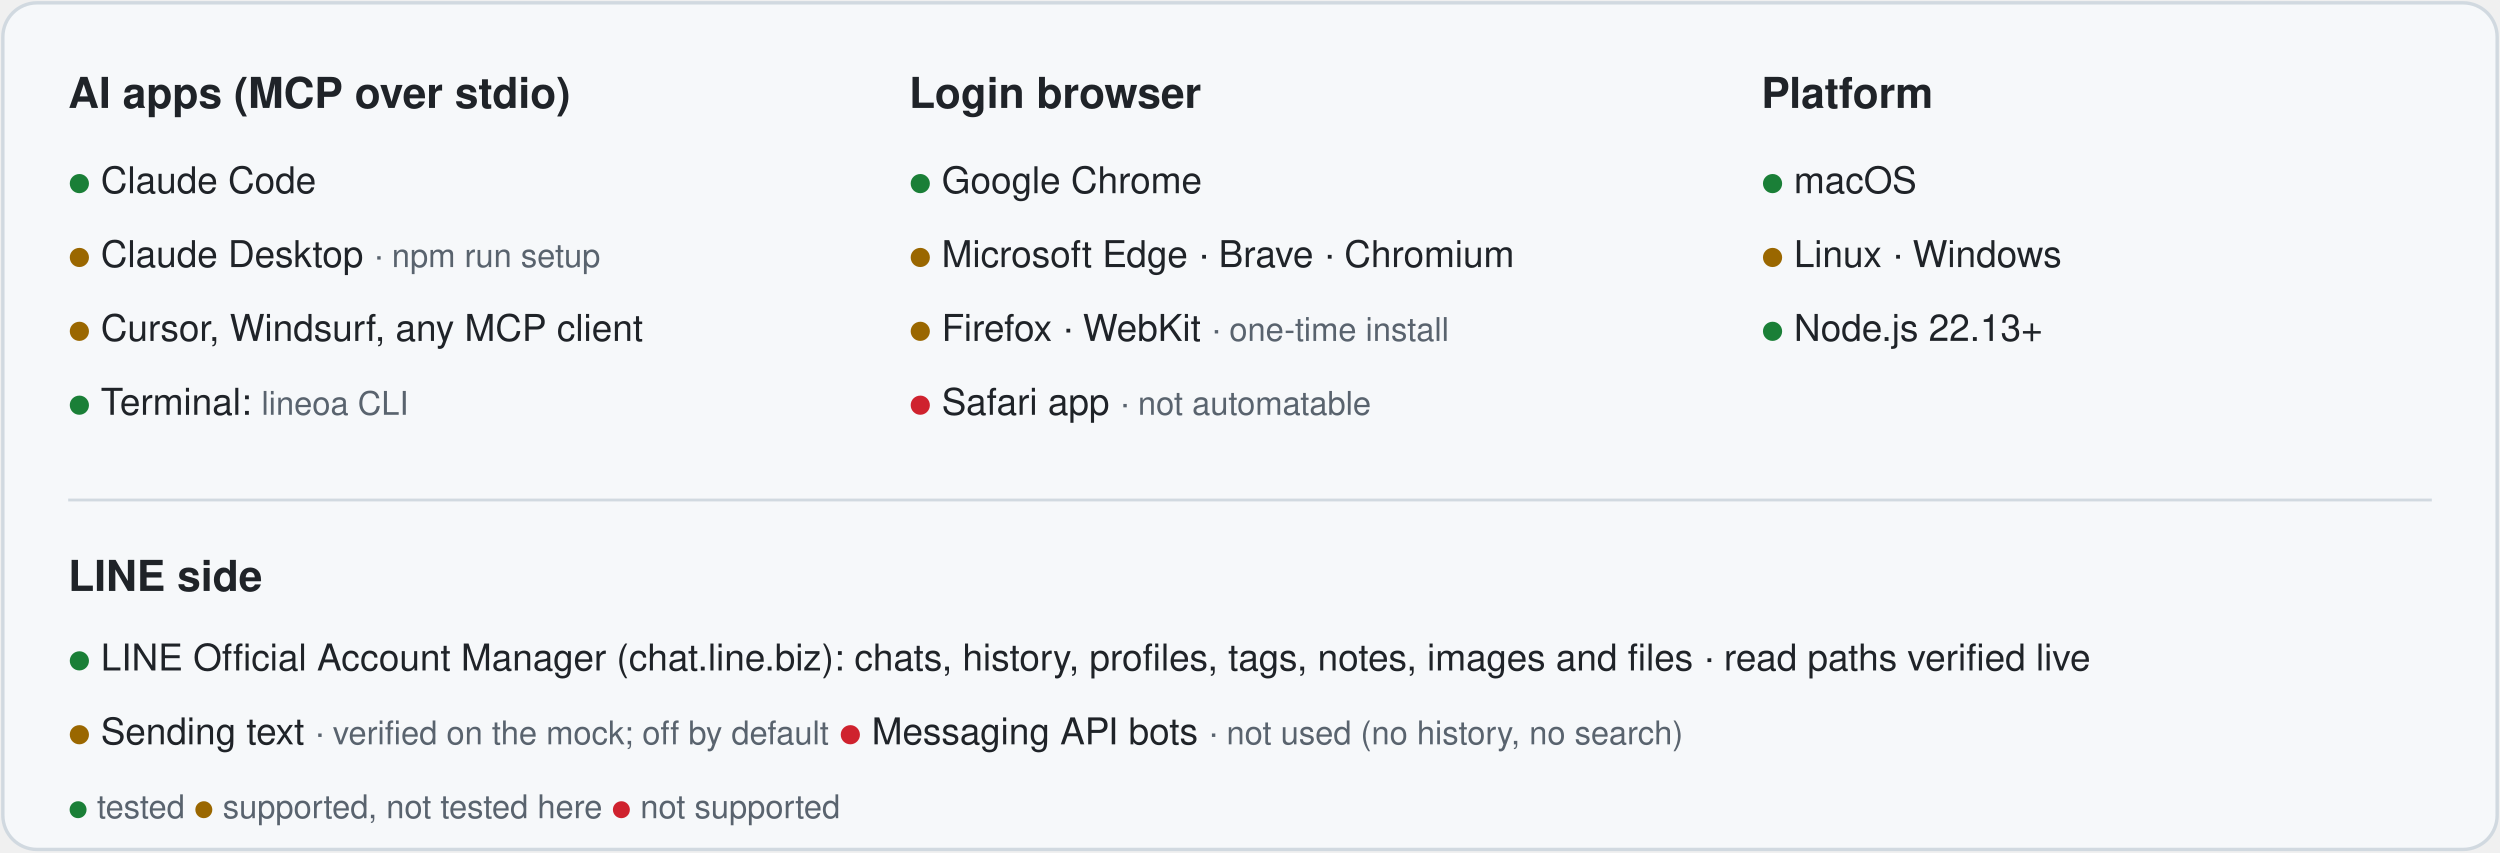
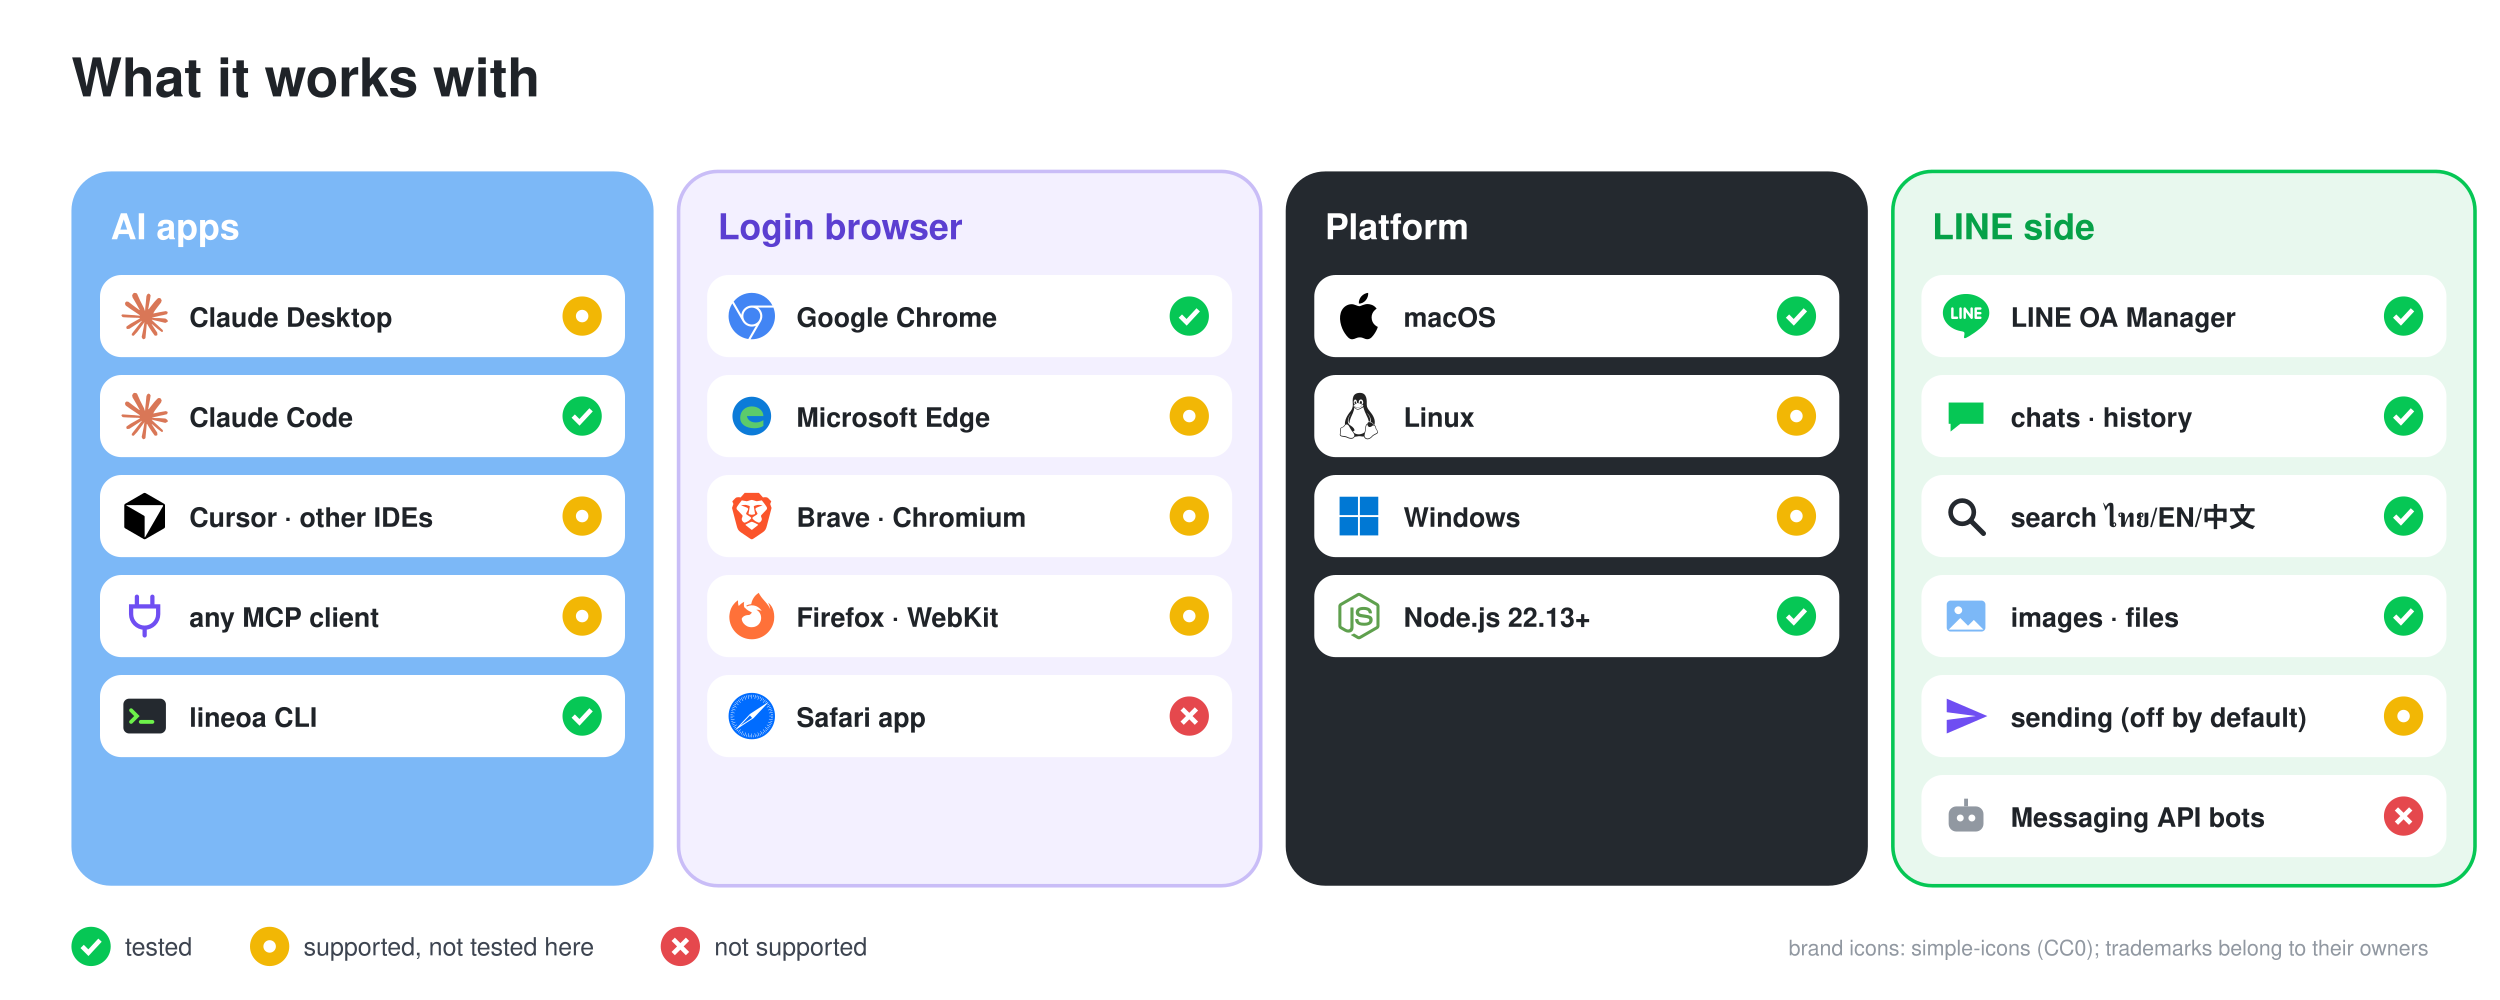
- <svg xmlns="http://www.w3.org/2000/svg" width="880" height="300" viewBox="0 0 880 300" font-family="-apple-system,Segoe UI,Helvetica,Arial,sans-serif">
-   <style>
-     .t{font-size:15px;font-weight:700;fill:#1f2328}.c{font-size:13px;fill:#1f2328}.m{font-size:11.5px;fill:#59636e}
-     .box{fill:#f6f8fa;stroke:#d1d9e0;stroke-width:1.2}.ok{fill:#1a7f37}.so{fill:#9a6700}.no{fill:#cf222e}
-     @media (prefers-color-scheme:dark){.t,.c{fill:#e6edf3}.m{fill:#9198a1}.box{fill:#151b23;stroke:#3d444d}}
-   </style>
-   <rect class="box" x="1" y="1" width="878" height="298" rx="12" />
-   <text class="t" x="24" y="38">AI apps (MCP over stdio)</text>
-   <text class="c" x="24" y="68">
-     <tspan class="ok">●</tspan> Claude Code</text>
-   <text class="c" x="24" y="94">
-     <tspan class="so">●</tspan> Claude Desktop <tspan class="m">· npm run setup</tspan>
-   </text>
-   <text class="c" x="24" y="120">
-     <tspan class="so">●</tspan> Cursor, Windsurf, any MCP client</text>
-   <text class="c" x="24" y="146">
-     <tspan class="ok">●</tspan> Terminal: <tspan class="m">lineoa CLI</tspan>
-   </text>
-   <text class="t" x="320" y="38">Login browser</text>
-   <text class="c" x="320" y="68">
-     <tspan class="ok">●</tspan> Google Chrome</text>
-   <text class="c" x="320" y="94">
-     <tspan class="so">●</tspan> Microsoft Edge · Brave · Chromium</text>
-   <text class="c" x="320" y="120">
-     <tspan class="so">●</tspan> Firefox · WebKit <tspan class="m">· one-time install</tspan>
-   </text>
-   <text class="c" x="320" y="146">
-     <tspan class="no">●</tspan> Safari app <tspan class="m">· not automatable</tspan>
-   </text>
-   <text class="t" x="620" y="38">Platform</text>
-   <text class="c" x="620" y="68">
-     <tspan class="ok">●</tspan> macOS</text>
-   <text class="c" x="620" y="94">
-     <tspan class="so">●</tspan> Linux · Windows</text>
-   <text class="c" x="620" y="120">
-     <tspan class="ok">●</tspan> Node.js 22.13+</text>
-   <line x1="24" y1="176" x2="856" y2="176" stroke="#d1d9e0" />
-   <text class="t" x="24" y="208">LINE side</text>
-   <text class="c" x="24" y="236">
-     <tspan class="ok">●</tspan> LINE Official Account Manager (chat.line.biz): chats, history, profiles, tags, notes, images and files · read paths verified live</text>
-   <text class="c" x="24" y="262">
-     <tspan class="so">●</tspan> Sending text <tspan class="m">· verified on the mock; off by default</tspan>
-     <tspan class="no">●</tspan> Messaging API bots <tspan class="m">· not used (no history, no search)</tspan>
-   </text>
-   <text class="m" x="24" y="288">
-     <tspan class="ok">●</tspan> tested   <tspan class="so">●</tspan> supported, not tested here   <tspan class="no">●</tspan> not supported</text>
+ <svg xmlns="http://www.w3.org/2000/svg" width="1400" height="560" viewBox="0 0 1400 560" font-family="-apple-system,Segoe UI,Helvetica,Arial,sans-serif">
+   <defs>
+     <symbol id="i-claude" viewBox="0 0 24 24">
+       <path d="m4.714 15.956 4.717-2.647.079-.231-.079-.128h-.231l-.789-.049-2.696-.073-2.337-.097-2.265-.121-.571-.121-.534-.704.055-.352.48-.322.686.061 1.518.103 2.277.158 1.651.097 2.447.255h.389l.055-.158-.134-.097-.103-.097L6.973 9.836l-2.55-1.688-1.336-.971-.723-.492-.364-.461-.158-1.008.656-.723.88.061.225.061.892.686 1.906 1.475 2.489 1.834.364.303.146-.103.018-.073-.164-.273-1.354-2.447-1.445-2.489-.643-1.032-.17-.619c-.061-.255-.103-.467-.103-.729L6.287.134 6.7 0l.996.134.419.364.619 1.415 1.002 2.228 1.554 3.03.455.898.243.832.091.255h.158v-.146l.128-1.706.237-2.095.231-2.696.079-.759.376-.911.747-.492.583.279.48.686-.067.443-.285 1.852-.559 2.902-.364 1.943h.212l.243-.243.984-1.305 1.651-2.064.729-.82.85-.905.546-.431h1.032l.759 1.129-.34 1.166-1.062 1.348-.88 1.141-1.263 1.7-.789 1.36.073.109.188-.018 2.853-.607 1.542-.279 1.84-.316.832.389.091.395-.328.807-1.967.486-2.307.461-3.436.814-.043.03.049.061 1.548.146.662.036h1.621l3.018.225.789.522.474.638-.079.486-1.214.619-1.639-.389-3.825-.911-1.311-.328h-.182v.109l1.093 1.069 2.003 1.809 2.507 2.331.128.577-.322.455-.34-.049-2.204-1.657-.85-.747-1.925-1.621h-.128v.17l.443.65 2.344 3.521.121 1.081-.17.352-.607.212-.668-.121-1.372-1.925L14.38 17.959l-1.141-1.943-.14.079-.674 7.255-.316.37-.729.279-.607-.461-.322-.747.322-1.475.389-1.925.316-1.53.285-1.9.17-.631-.012-.043-.14.018-1.433 1.967-2.18 2.945-1.724 1.846-.413.164-.716-.37.067-.662.401-.589 2.386-3.036 1.439-1.882.929-1.087-.006-.158h-.055l-6.338 4.116-1.129.146-.486-.455.061-.747.231-.243 1.906-1.311Z" fill="#D97757" />
+     </symbol>
+     <symbol id="i-cursor" viewBox="0 0 24 24">
+       <path d="M11.503.131 1.891 5.678a.84.84 0 0 0-.42.726v11.188c0 .3.162.575.42.724l9.609 5.55a1 1 0 0 0 .998 0l9.61-5.55a.84.84 0 0 0 .42-.724V6.404a.84.84 0 0 0-.42-.726L12.497.131a1.01 1.01 0 0 0-.996 0M2.657 6.338h18.55c.263 0 .43.287.297.515L12.23 22.918c-.062.107-.229.064-.229-.06V12.335a.59.59 0 0 0-.295-.51l-9.11-5.257c-.109-.063-.064-.23.061-.23" fill="#000000" />
+     </symbol>
+     <symbol id="i-chrome" viewBox="0 0 24 24">
+       <path d="M12 0C8.21 0 4.831 1.757 2.632 4.501l3.953 6.848A5.454 5.454 0 0 1 12 6.545h10.691A12 12 0 0 0 12 0zM1.931 5.47A11.943 11.943 0 0 0 0 12c0 6.012 4.42 10.991 10.189 11.864l3.953-6.847a5.45 5.45 0 0 1-6.865-2.29zm13.342 2.166a5.446 5.446 0 0 1 1.45 7.09l.002.001h-.002l-5.344 9.257c.206.01.413.016.621.016 6.627 0 12-5.373 12-12 0-1.54-.29-3.011-.818-4.364zM12 16.364a4.364 4.364 0 1 1 0-8.728 4.364 4.364 0 0 1 0 8.728Z" fill="#4285F4" />
+     </symbol>
+     <symbol id="i-brave" viewBox="0 0 24 24">
+       <path d="M15.68 0l2.096 2.38s1.84-.512 2.709.358c.868.87 1.584 1.638 1.584 1.638l-.562 1.381.715 2.047s-2.104 7.98-2.35 8.955c-.486 1.919-.818 2.66-2.198 3.633-1.38.972-3.884 2.66-4.293 2.916-.409.256-.92.692-1.38.692-.46 0-.97-.436-1.38-.692a185.796 185.796 0 01-4.293-2.916c-1.38-.973-1.712-1.714-2.197-3.633-.247-.975-2.351-8.955-2.351-8.955l.715-2.047-.562-1.381s.716-.768 1.585-1.638c.868-.87 2.708-.358 2.708-.358L8.321 0h7.36zm-3.679 14.936c-.14 0-1.038.317-1.758.69-.72.373-1.242.637-1.409.742-.167.104-.065.301.087.409.152.107 2.194 1.69 2.393 1.866.198.175.489.464.687.464.198 0 .49-.29.688-.464.198-.175 2.24-1.759 2.392-1.866.152-.108.254-.305.087-.41-.167-.104-.689-.368-1.41-.741-.72-.373-1.617-.69-1.757-.69zm0-11.278s-.409.001-1.022.206-1.278.46-1.584.46c-.307 0-2.581-.434-2.581-.434S4.119 7.152 4.119 7.849c0 .697.339.881.68 1.243l2.02 2.149c.192.203.59.511.356 1.066-.235.555-.58 1.26-.196 1.977.384.716 1.042 1.194 1.464 1.115.421-.08 1.412-.598 1.776-.834.364-.237 1.518-1.19 1.518-1.554 0-.365-1.193-1.02-1.413-1.168-.22-.15-1.226-.725-1.247-.95-.02-.227-.012-.293.284-.851.297-.559.831-1.304.742-1.8-.089-.495-.95-.753-1.565-.986-.615-.232-1.799-.671-1.947-.74-.148-.068-.11-.133.339-.175.448-.043 1.719-.212 2.292-.052.573.16 1.552.403 1.632.532.079.13.149.134.067.579-.081.445-.5 2.581-.541 2.96-.04.38-.12.63.288.724.409.094 1.097.256 1.333.256s.924-.162 1.333-.256c.408-.093.329-.344.288-.723-.04-.38-.46-2.516-.541-2.961-.082-.445-.012-.45.067-.579.08-.129 1.059-.372 1.632-.532.573-.16 1.845.009 2.292.052.449.042.487.107.339.175-.148.069-1.332.508-1.947.74-.615.233-1.476.49-1.565.986-.09.496.445 1.241.742 1.8.297.558.304.624.284.85-.02.226-1.026.802-1.247.95-.22.15-1.413.804-1.413 1.169 0 .364 1.154 1.317 1.518 1.554.364.236 1.355.755 1.776.834.422.079 1.08-.4 1.464-1.115.384-.716.039-1.422-.195-1.977-.235-.555.163-.863.355-1.066l2.02-2.149c.341-.362.68-.546.68-1.243 0-.697-2.695-3.96-2.695-3.96s-2.274.436-2.58.436c-.307 0-.972-.256-1.585-.461-.613-.205-1.022-.206-1.022-.206z" fill="#FB542B" />
+     </symbol>
+     <symbol id="i-firefox" viewBox="0 0 24 24">
+       <path d="M8.824 7.287c.008 0 .004 0 0 0zm-2.8-1.4c.006 0 .003 0 0 0zm16.754 2.161c-.505-1.215-1.53-2.528-2.333-2.943.654 1.283 1.033 2.57 1.177 3.53l.002.02c-1.314-3.278-3.544-4.6-5.366-7.477-.091-.147-.184-.292-.273-.446a3.545 3.545 0 01-.13-.24 2.118 2.118 0 01-.172-.46.03.03 0 00-.027-.03.038.038 0 00-.021 0l-.006.001a.037.037 0 00-.01.005L15.624 0c-2.585 1.515-3.657 4.168-3.932 5.856a6.197 6.197 0 00-2.305.587.297.297 0 00-.147.37c.057.162.24.24.396.17a5.622 5.622 0 012.008-.523l.067-.005a5.847 5.847 0 011.957.222l.095.03a5.816 5.816 0 01.616.228c.08.036.16.073.238.112l.107.055a5.835 5.835 0 01.368.211 5.953 5.953 0 012.034 2.104c-.62-.437-1.733-.868-2.803-.681 4.183 2.09 3.06 9.292-2.737 9.02a5.164 5.164 0 01-1.513-.292 4.42 4.42 0 01-.538-.232c-1.42-.735-2.593-2.121-2.74-3.806 0 0 .537-2 3.845-2 .357 0 1.38-.998 1.398-1.287-.005-.095-2.029-.9-2.817-1.677-.422-.416-.622-.616-.8-.767a3.47 3.47 0 00-.301-.227 5.388 5.388 0 01-.032-2.842c-1.195.544-2.124 1.403-2.8 2.163h-.006c-.46-.584-.428-2.51-.402-2.913-.006-.025-.343.176-.389.206-.406.29-.787.616-1.136.974-.397.403-.76.839-1.085 1.303a9.816 9.816 0 00-1.562 3.52c-.003.013-.11.487-.19 1.073-.013.09-.026.181-.037.272a7.8 7.8 0 00-.069.667l-.002.034-.023.387-.001.06C.386 18.795 5.593 24 12.016 24c5.752 0 10.527-4.176 11.463-9.661.02-.149.035-.298.052-.448.232-1.994-.025-4.09-.753-5.844z" fill="#FF7139" />
+     </symbol>
+     <symbol id="i-safari" viewBox="0 0 24 24">
+       <path d="M12 0A12 12 0 0 0 0 12a12 12 0 0 0 12 12 12 12 0 0 0 12-12A12 12 0 0 0 12 0zm-.004.953h.006c.063 0 .113.05.113.113v1.842c0 .063-.05.113-.113.113h-.006a.112.112 0 0 1-.113-.113V1.066c0-.063.05-.113.113-.113zm-.941.041c.056.001.104.046.11.104l.077.918a.112.112 0 0 1-.101.12h-.01a.11.11 0 0 1-.12-.1l-.08-.919a.112.112 0 0 1 .102-.12h.01l.012-.003zm1.892 0H12.965a.113.113 0 0 1 .103.121l-.08.92a.111.111 0 0 1-.12.102h-.009a.111.111 0 0 1-.101-.121l.078-.92a.112.112 0 0 1 .111-.102zm-2.838.123a.11.11 0 0 1 .106.092l.32 1.818c.01.06-.03.119-.09.13l-.01.001a.111.111 0 0 1-.128-.09l-.32-1.818a.111.111 0 0 1 .09-.129l.01-.002a.103.103 0 0 1 .022-.002zm3.784.002h.021l.008.002c.061.01.102.07.092.131l-.32 1.814c-.011.062-.07.101-.132.09h-.005a.113.113 0 0 1-.092-.13l.32-1.815a.111.111 0 0 1 .108-.092zm-4.715.203c.048.002.09.035.103.084l.239.893a.112.112 0 0 1-.079.139l-.005.001a.114.114 0 0 1-.14-.08l-.237-.894a.11.11 0 0 1 .078-.137l.006-.002a.123.123 0 0 1 .035-.004zm5.644 0a.11.11 0 0 1 .033.004l.006.002c.06.016.097.079.08.139l-.24.892a.112.112 0 0 1-.137.08l-.005-.002a.114.114 0 0 1-.08-.138l.24-.893a.112.112 0 0 1 .103-.084zm-6.562.285a.11.11 0 0 1 .107.073L9 3.42a.107.107 0 0 1-.064.139l-.012.005a.11.11 0 0 1-.14-.066L8.15 1.76a.11.11 0 0 1 .065-.14l.014-.005a.106.106 0 0 1 .03-.008zm7.469.002c.014 0 .028.001.042.006l.012.006c.057.02.087.082.067.139l-.633 1.738a.11.11 0 0 1-.14.066l-.013-.003A.11.11 0 0 1 15 3.42l.633-1.738a.108.108 0 0 1 .096-.073zm-8.352.366a.112.112 0 0 1 .105.064l.393.838a.112.112 0 0 1-.055.148l-.008.004a.11.11 0 0 1-.146-.054l-.395-.838a.112.112 0 0 1 .055-.149l.008-.004a.11.11 0 0 1 .043-.01zm9.246 0a.11.11 0 0 1 .043.01l.006.003a.11.11 0 0 1 .053.149l-.391.838a.112.112 0 0 1-.148.054l-.006-.002a.112.112 0 0 1-.055-.148l.393-.84a.112.112 0 0 1 .105-.064zm-10.092.44c.04-.002.08.018.102.056l.922 1.597a.113.113 0 0 1-.041.155l-.006.002a.113.113 0 0 1-.154-.041l-.922-1.598a.113.113 0 0 1 .04-.154l.007-.002a.11.11 0 0 1 .052-.016zm10.94.001c.018 0 .035.004.052.014l.004.002a.114.114 0 0 1 .041.156l-.923 1.596a.114.114 0 0 1-.157.04l-.004-.001a.112.112 0 0 1-.04-.155l.925-1.595a.113.113 0 0 1 .102-.057zM5.729 2.93a.11.11 0 0 1 .093.047l.532.753a.114.114 0 0 1-.028.159l-.004.002a.114.114 0 0 1-.158-.028l-.531-.752a.114.114 0 0 1 .027-.158l.006-.002a.113.113 0 0 1 .063-.021zm12.542 0a.11.11 0 0 1 .063.02l.006.003a.112.112 0 0 1 .027.156l-.531.756a.112.112 0 0 1-.156.028l-.006-.004a.112.112 0 0 1-.028-.157l.532-.755a.11.11 0 0 1 .093-.047zm.747.578a.11.11 0 0 1 .08.027l.006.004c.047.04.053.111.013.158L17.932 5.11a.11.11 0 0 1-.157.016l-.005-.006a.11.11 0 0 1-.014-.156l1.185-1.414a.114.114 0 0 1 .077-.041zM4.984 3.51a.11.11 0 0 1 .077.039L6.244 4.96a.112.112 0 0 1-.014.158l-.003.004a.112.112 0 0 1-.159-.014L4.883 3.697a.112.112 0 0 1 .013-.158l.006-.004a.111.111 0 0 1 .082-.025zm-.714.64c.027 0 .055.01.076.032l.658.66a.107.107 0 0 1 0 .152l-.01.01a.107.107 0 0 1-.152 0l-.66-.658a.11.11 0 0 1 0-.155l.01-.01a.111.111 0 0 1 .078-.03zm15.462 0c.028 0 .055.01.077.032l.007.007a.109.109 0 0 1 0 .155l-.658.66a.109.109 0 0 1-.154 0l-.008-.008a.109.109 0 0 1 0-.154l.658-.66a.11.11 0 0 1 .078-.032zm.707.66c.038 0 .071.02.092.075a.112.112 0 0 1-.023.117l-7.606 8.08c-3.084 2.024-6.149 4.04-9.222 6.05-.078.051-.17.082-.211-.028a.112.112 0 0 1 .023-.118l7.594-8.08c3.084-2.023 6.161-4.039 9.234-6.049a.247.247 0 0 1 .12-.046zm-16.824.045a.109.109 0 0 1 .08.026l1.416 1.187a.11.11 0 0 1 .014.157l-.006.005a.11.11 0 0 1-.156.014L3.549 5.057a.109.109 0 0 1-.014-.155l.006-.007a.108.108 0 0 1 .074-.04zm17.336.756c.036 0 .072.017.094.05l.004.003a.114.114 0 0 1-.028.158l-.753.53a.112.112 0 0 1-.157-.028l-.004-.004a.114.114 0 0 1 .028-.158l.754-.53a.113.113 0 0 1 .062-.02zm-17.904.002c.02 0 .042.007.06.02l.76.531c.05.035.06.103.026.152l-.006.01a.109.109 0 0 1-.153.026l-.76-.532a.109.109 0 0 1-.025-.152l.006-.01a.108.108 0 0 1 .092-.045zm-.512.803c.018 0 .036.006.053.016l1.596.923a.111.111 0 0 1 .04.153l-.003.006a.111.111 0 0 1-.153.04L2.473 6.63a.111.111 0 0 1-.041-.152l.004-.006a.11.11 0 0 1 .1-.055zm18.932 0a.11.11 0 0 1 .1.055l.001.004a.113.113 0 0 1-.04.154l-1.596.926a.113.113 0 0 1-.155-.041l-.002-.004a.113.113 0 0 1 .041-.155l1.596-.925a.115.115 0 0 1 .055-.014zm-19.373.846c.014 0 .029.003.043.01l.838.392a.11.11 0 0 1 .052.147l-.004.01a.11.11 0 0 1-.146.052l-.838-.393a.11.11 0 0 1-.053-.146l.004-.01a.109.109 0 0 1 .104-.062zm19.81.002a.11.11 0 0 1 .106.062l.002.008a.11.11 0 0 1-.053.146l-.838.393a.11.11 0 0 1-.146-.053l-.004-.008a.11.11 0 0 1 .052-.146l.838-.393a.11.11 0 0 1 .043-.01zm-20.183.88c.014 0 .028.001.043.006l1.732.631a.112.112 0 0 1 .067.145l-.002.006a.11.11 0 0 1-.143.066l-1.732-.63a.113.113 0 0 1-.069-.145l.002-.004a.115.115 0 0 1 .102-.074zm20.549 0a.113.113 0 0 1 .11.075l.003.004a.115.115 0 0 1-.069.146l-1.732.629a.112.112 0 0 1-.145-.066l-.001-.006a.113.113 0 0 1 .068-.145l1.732-.63a.11.11 0 0 1 .034-.006zm-20.836.909a.11.11 0 0 1 .033.004l.892.24c.06.016.096.077.08.137l-.002.007a.11.11 0 0 1-.136.079l-.895-.239a.113.113 0 0 1-.078-.138l.002-.006a.113.113 0 0 1 .104-.084zm21.13.002a.115.115 0 0 1 .106.084v.004a.112.112 0 0 1-.078.138l-.893.239a.112.112 0 0 1-.138-.079v-.005a.112.112 0 0 1 .078-.14l.892-.237a.11.11 0 0 1 .033-.004zm-21.335.93.023.001 1.814.323c.062.01.101.069.09.13v.006a.111.111 0 0 1-.13.09l-1.815-.322a.113.113 0 0 1-.092-.131l.002-.006a.11.11 0 0 1 .108-.092zm21.519.001h.022c.052.002.1.038.109.092v.006c.01.062-.03.12-.092.13l-1.814.321a.113.113 0 0 1-.131-.092v-.005a.113.113 0 0 1 .092-.131l1.814-.32zm-21.644.944h.011l.922.084a.11.11 0 0 1 .102.119l-.002.01a.11.11 0 0 1-.121.1l-.922-.083a.11.11 0 0 1-.1-.12v-.009a.111.111 0 0 1 .11-.101zm21.779.002h.012c.056 0 .106.043.11.101v.008a.111.111 0 0 1-.1.121l-.923.08a.111.111 0 0 1-.12-.101v-.008a.111.111 0 0 1 .1-.121l.92-.08zm-11.82.73L6.091 16.95c2.02-1.324 4.039-2.646 6.066-3.976l-1.095-1.31zm11.87.219c.063 0 .114.05.114.113v.004c0 .063-.05.113-.113.113l-1.844.004a.113.113 0 0 1-.113-.113v-.004c0-.063.05-.113.113-.113l1.844-.004zm-21.869.002h1.844c.062 0 .112.05.112.111v.008c0 .062-.05.111-.112.111H1.064a.111.111 0 0 1-.11-.111v-.008c0-.061.049-.111.11-.111zm.952.875h.011a.11.11 0 0 1 .11.101v.006a.111.111 0 0 1-.102.121l-.922.08a.11.11 0 0 1-.119-.101l-.002-.006a.111.111 0 0 1 .102-.121l.922-.08zm19.955 0h.011l.922.08a.11.11 0 0 1 .102.119v.008a.112.112 0 0 1-.121.101l-.922-.08a.11.11 0 0 1-.102-.119v-.008a.111.111 0 0 1 .11-.101zm-18.924.705c.053.001.098.04.107.094l.002.004c.011.061-.03.12-.092.13l-1.812.32a.113.113 0 0 1-.13-.091v-.004a.115.115 0 0 1 .09-.133l1.811-.318a.117.117 0 0 1 .024-.002zm17.902 0c.008 0 .016 0 .024.002l1.816.32c.061.011.1.07.09.131v.004a.113.113 0 0 1-.131.092l-1.816-.32a.112.112 0 0 1-.09-.131v-.004a.113.113 0 0 1 .107-.094zM2.332 14.477a.11.11 0 0 1 .104.082l.002.005c.016.06-.02.121-.08.137l-.891.24a.112.112 0 0 1-.137-.08l-.002-.006a.112.112 0 0 1 .08-.136l.89-.239a.112.112 0 0 1 .034-.003zm19.332 0c.011 0 .024 0 .035.003l.893.239c.06.016.096.077.08.136l-.002.006a.111.111 0 0 1-.137.078l-.894-.238a.111.111 0 0 1-.078-.137l.002-.005a.109.109 0 0 1 .101-.082zm-18.213.517a.11.11 0 0 1 .11.074l.002.004a.112.112 0 0 1-.067.145l-1.732.63a.113.113 0 0 1-.145-.068l-.002-.004a.113.113 0 0 1 .069-.144L3.418 15a.11.11 0 0 1 .033-.006zm17.086 0c.015 0 .029 0 .043.006l1.734.63a.111.111 0 0 1 .067.143l-.002.008a.111.111 0 0 1-.143.067l-1.734-.631a.111.111 0 0 1-.066-.143l.002-.008a.111.111 0 0 1 .1-.072zM2.92 16.117a.109.109 0 0 1 .103.063l.004.01a.108.108 0 0 1-.052.144l-.838.393a.11.11 0 0 1-.147-.055l-.004-.008a.11.11 0 0 1 .053-.146l.838-.391a.112.112 0 0 1 .043-.01zm18.158 0a.11.11 0 0 1 .043.01l.838.39c.056.027.08.093.055.149l-.002.004a.112.112 0 0 1-.149.055l-.838-.391a.112.112 0 0 1-.054-.148l.002-.004a.112.112 0 0 1 .105-.065zm-16.957.315c.04-.001.078.02.1.056l.004.004a.11.11 0 0 1-.041.153l-1.596.921a.113.113 0 0 1-.154-.04l-.002-.005a.113.113 0 0 1 .04-.154l1.596-.922a.109.109 0 0 1 .053-.013zm15.756 0c.018 0 .036.004.053.013l1.597.924a.11.11 0 0 1 .041.152l-.002.004a.11.11 0 0 1-.152.041l-1.598-.921a.113.113 0 0 1-.04-.155l.001-.002a.111.111 0 0 1 .1-.056zm.328 1.193a.11.11 0 0 1 .06.021l.758.534c.05.035.061.102.026.152l-.004.008a.111.111 0 0 1-.154.027l-.756-.535a.109.109 0 0 1-.028-.152l.006-.008a.11.11 0 0 1 .092-.047zm-16.412.002c.035 0 .072.016.094.047l.004.008a.109.109 0 0 1-.028.152l-.756.531a.108.108 0 0 1-.152-.025l-.006-.008a.109.109 0 0 1 .028-.152l.755-.534a.107.107 0 0 1 .061-.019zm15.162.102a.112.112 0 0 1 .082.025l1.414 1.187a.11.11 0 0 1 .014.157l-.004.004a.113.113 0 0 1-.158.013L18.89 17.93a.11.11 0 0 1-.014-.157l.004-.005a.108.108 0 0 1 .074-.04zm-12.812 1.12a.11.11 0 0 1 .08.026l.007.008a.11.11 0 0 1 .014.154L5.06 20.451a.11.11 0 0 1-.155.012l-.008-.006a.11.11 0 0 1-.013-.154l1.185-1.414a.11.11 0 0 1 .075-.04zm11.703 0c.032 0 .065.015.088.042l1.181 1.41c.04.048.035.12-.013.16l-.002.002a.114.114 0 0 1-.16-.014l-1.182-1.41a.114.114 0 0 1 .013-.16l.002-.002a.115.115 0 0 1 .073-.027zm-12.928.114c.027 0 .054.01.074.031l.014.012a.107.107 0 0 1 0 .15l-.662.66a.105.105 0 0 1-.149 0l-.011-.011a.105.105 0 0 1 0-.149l.66-.662a.105.105 0 0 1 .074-.031zm14.164 0c.027 0 .053.01.074.031l.66.662a.106.106 0 0 1 0 .15l-.011.012a.106.106 0 0 1-.15-.002l-.66-.66a.106.106 0 0 1 .001-.15l.01-.012a.108.108 0 0 1 .076-.031zm-11.627.797c.018 0 .034.006.05.015l.007.004a.11.11 0 0 1 .04.15l-.921 1.598a.11.11 0 0 1-.15.041l-.008-.004a.111.111 0 0 1-.04-.152l.922-1.596a.113.113 0 0 1 .1-.056zm9.088.002a.11.11 0 0 1 .1.054l.925 1.596a.113.113 0 0 1-.04.154h-.005a.11.11 0 0 1-.152-.039l-.926-1.595a.113.113 0 0 1 .041-.155l.004-.002a.108.108 0 0 1 .053-.013zm-10.285.324c.021 0 .043.008.062.021l.004.002c.051.036.063.106.028.157l-.53.755a.112.112 0 0 1-.156.028l-.004-.002a.112.112 0 0 1-.027-.156l.53-.756a.113.113 0 0 1 .093-.05zm11.484.002c.036 0 .072.015.094.047l.53.756c.035.05.023.12-.028.156l-.004.002a.112.112 0 0 1-.156-.028l-.53-.755a.112.112 0 0 1 .028-.157l.004-.002a.112.112 0 0 1 .062-.02zm-8.863.342a.11.11 0 0 1 .043.006l.012.005c.056.02.084.081.064.137l-.633 1.74a.105.105 0 0 1-.136.063l-.014-.004a.106.106 0 0 1-.065-.137l.633-1.74a.107.107 0 0 1 .096-.07zm6.232 0a.107.107 0 0 1 .106.07l.633 1.738a.107.107 0 0 1-.065.137l-.015.006a.107.107 0 0 1-.137-.065L15 20.578a.107.107 0 0 1 .064-.137l.014-.005a.117.117 0 0 1 .033-.006zm-4.695.41c.008 0 .014 0 .021.002l.006.002c.062.01.101.067.09.129l-.318 1.812a.113.113 0 0 1-.131.092l-.004-.002a.111.111 0 0 1-.092-.129l.32-1.812a.113.113 0 0 1 .108-.094zm3.146.002c.008-.002.015 0 .022 0a.111.111 0 0 1 .107.092l.32 1.812c.012.061-.03.12-.091.131l-.004.002a.113.113 0 0 1-.13-.092l-.321-1.812a.113.113 0 0 1 .092-.131l.005-.002zm-5.79.119a.11.11 0 0 1 .042.01l.004.002a.114.114 0 0 1 .055.15l-.393.834a.112.112 0 0 1-.148.055l-.004-.002a.112.112 0 0 1-.055-.149l.393-.836a.112.112 0 0 1 .105-.064zm8.458 0a.108.108 0 0 1 .104.062l.39.84a.11.11 0 0 1-.052.147l-.008.004a.11.11 0 0 1-.146-.055l-.391-.838a.11.11 0 0 1 .053-.146l.008-.004a.11.11 0 0 1 .042-.01zm-4.236.018H12c.063 0 .115.05.115.113l.002 1.84c0 .063-.05.113-.113.113h-.006a.113.113 0 0 1-.113-.113l-.004-1.838c0-.063.05-.115.113-.115zm-2.592.578c.011 0 .022 0 .034.004l.005.002c.06.016.095.077.079.136l-.24.893a.111.111 0 0 1-.137.078l-.006-.002a.111.111 0 0 1-.078-.137l.24-.89a.113.113 0 0 1 .103-.084zm5.196.002a.11.11 0 0 1 .103.082l.24.89a.11.11 0 0 1-.078.137l-.006.002a.11.11 0 0 1-.136-.078l-.24-.89a.11.11 0 0 1 .078-.138l.005-.002a.112.112 0 0 1 .034-.003zm-3.475.302h.01l.008.002c.061.006.107.06.101.121l-.08.92a.112.112 0 0 1-.121.102h-.008a.11.11 0 0 1-.1-.121l.08-.922a.111.111 0 0 1 .11-.102zm1.736 0h.02a.11.11 0 0 1 .107.102l.08.924a.11.11 0 0 1-.101.119l-.008.002a.11.11 0 0 1-.12-.102l-.08-.924a.112.112 0 0 1 .102-.12z" fill="#006CFF" />
+     </symbol>
+     <symbol id="i-apple" viewBox="0 0 24 24">
+       <path d="M12.152 6.896c-.948 0-2.415-1.078-3.96-1.04-2.04.027-3.91 1.183-4.961 3.014-2.117 3.675-.546 9.103 1.519 12.09 1.013 1.454 2.208 3.09 3.792 3.039 1.52-.065 2.09-.987 3.935-.987 1.831 0 2.35.987 3.96.948 1.637-.026 2.676-1.48 3.676-2.948 1.156-1.688 1.636-3.325 1.662-3.415-.039-.013-3.182-1.221-3.22-4.857-.026-3.04 2.48-4.494 2.597-4.559-1.429-2.09-3.623-2.324-4.39-2.376-2-.156-3.675 1.09-4.61 1.09zM15.53 3.83c.843-1.012 1.4-2.427 1.245-3.83-1.207.052-2.662.805-3.532 1.818-.78.896-1.454 2.338-1.273 3.714 1.338.104 2.715-.688 3.559-1.701" fill="#000000" />
+     </symbol>
+     <symbol id="i-linux" viewBox="0 0 24 24">
+       <path d="M12.504 0c-.155 0-.315.008-.48.021-4.226.333-3.105 4.807-3.17 6.298-.076 1.092-.3 1.953-1.05 3.02-.885 1.051-2.127 2.75-2.716 4.521-.278.832-.41 1.684-.287 2.489a.424.424 0 00-.11.135c-.26.268-.45.6-.663.839-.199.199-.485.267-.797.4-.313.136-.658.269-.864.68-.09.189-.136.394-.132.602 0 .199.027.4.055.536.058.399.116.728.04.97-.249.68-.28 1.145-.106 1.484.174.334.535.47.94.601.81.2 1.91.135 2.774.6.926.466 1.866.67 2.616.47.526-.116.97-.464 1.208-.946.587-.003 1.23-.269 2.26-.334.699-.058 1.574.267 2.577.2.025.134.063.198.114.333l.003.003c.391.778 1.113 1.132 1.884 1.071.771-.06 1.592-.536 2.257-1.306.631-.765 1.683-1.084 2.378-1.503.348-.199.629-.469.649-.853.023-.4-.2-.811-.714-1.376v-.097l-.003-.003c-.17-.2-.25-.535-.338-.926-.085-.401-.182-.786-.492-1.046h-.003c-.059-.054-.123-.067-.188-.135a.357.357 0 00-.19-.064c.431-1.278.264-2.55-.173-3.694-.533-1.41-1.465-2.638-2.175-3.483-.796-1.005-1.576-1.957-1.56-3.368.026-2.152.236-6.133-3.544-6.139zm.529 3.405h.013c.213 0 .396.062.584.198.19.135.33.332.438.533.105.259.158.459.166.724 0-.02.006-.04.006-.06v.105a.086.086 0 01-.004-.021l-.004-.024a1.807 1.807 0 01-.15.706.953.953 0 01-.213.335.71.71 0 00-.088-.042c-.104-.045-.198-.064-.284-.133a1.312 1.312 0 00-.22-.066c.05-.06.146-.133.183-.198.053-.128.082-.264.088-.402v-.02a1.21 1.21 0 00-.061-.4c-.045-.134-.101-.2-.183-.333-.084-.066-.167-.132-.267-.132h-.016c-.093 0-.176.03-.262.132a.8.8 0 00-.205.334 1.18 1.18 0 00-.09.4v.019c.002.089.008.179.02.267-.193-.067-.438-.135-.607-.202a1.635 1.635 0 01-.018-.2v-.02a1.772 1.772 0 01.15-.768c.082-.22.232-.406.43-.533a.985.985 0 01.594-.2zm-2.962.059h.036c.142 0 .27.048.399.135.146.129.264.288.344.465.09.199.14.4.153.667v.004c.007.134.006.2-.002.266v.08c-.03.007-.056.018-.083.024-.152.055-.274.135-.393.2.012-.09.013-.18.003-.267v-.015c-.012-.133-.04-.2-.082-.333a.613.613 0 00-.166-.267.248.248 0 00-.183-.064h-.021c-.071.006-.13.04-.186.132a.552.552 0 00-.12.27.944.944 0 00-.023.33v.015c.012.135.037.2.08.334.046.134.098.2.166.268.01.009.02.018.034.024-.07.057-.117.07-.176.136a.304.304 0 01-.131.068 2.62 2.62 0 01-.275-.402 1.772 1.772 0 01-.155-.667 1.759 1.759 0 01.08-.668 1.43 1.43 0 01.283-.535c.128-.133.26-.2.418-.2zm1.37 1.706c.332 0 .733.065 1.216.399.293.2.523.269 1.052.468h.003c.255.136.405.266.478.399v-.131a.571.571 0 01.016.47c-.123.31-.516.643-1.063.842v.002c-.268.135-.501.333-.775.465-.276.135-.588.292-1.012.267a1.139 1.139 0 01-.448-.067 3.566 3.566 0 01-.322-.198c-.195-.135-.363-.332-.612-.465v-.005h-.005c-.4-.246-.616-.512-.686-.71-.07-.268-.005-.47.193-.6.224-.135.38-.271.483-.336.104-.074.143-.102.176-.131h.002v-.003c.169-.202.436-.47.839-.601.139-.036.294-.065.466-.065zm2.8 2.142c.358 1.417 1.196 3.475 1.735 4.473.286.534.855 1.659 1.102 3.024.156-.005.33.018.513.064.646-1.671-.546-3.467-1.089-3.966-.22-.2-.232-.335-.123-.335.59.534 1.365 1.572 1.646 2.757.13.535.16 1.104.021 1.67.067.028.135.06.205.067 1.032.534 1.413.938 1.23 1.537v-.043c-.06-.003-.12 0-.18 0h-.016c.151-.467-.182-.825-1.065-1.224-.915-.4-1.646-.336-1.77.465-.008.043-.013.066-.018.135-.068.023-.139.053-.209.064-.43.268-.662.669-.793 1.187-.13.533-.17 1.156-.205 1.869v.003c-.02.334-.17.838-.319 1.35-1.5 1.072-3.58 1.538-5.348.334a2.645 2.645 0 00-.402-.533 1.45 1.45 0 00-.275-.333c.182 0 .338-.03.465-.067a.615.615 0 00.314-.334c.108-.267 0-.697-.345-1.163-.345-.467-.931-.995-1.788-1.521-.63-.4-.986-.87-1.15-1.396-.165-.534-.143-1.085-.015-1.645.245-1.07.873-2.11 1.274-2.763.107-.065.037.135-.408.974-.396.751-1.14 2.497-.122 3.854a8.123 8.123 0 01.647-2.876c.564-1.278 1.743-3.504 1.836-5.268.048.036.217.135.289.202.218.133.38.333.59.465.21.201.477.335.876.335.039.003.075.006.11.006.412 0 .73-.134.997-.268.29-.134.52-.334.74-.4h.005c.467-.135.835-.402 1.044-.7zm2.185 8.958c.037.6.343 1.245.882 1.377.588.134 1.434-.333 1.791-.765l.211-.01c.315-.007.577.01.847.268l.003.003c.208.199.305.53.391.876.085.4.154.78.409 1.066.486.527.645.906.636 1.14l.003-.007v.018l-.003-.012c-.015.262-.185.396-.498.595-.63.401-1.746.712-2.457 1.57-.618.737-1.37 1.14-2.036 1.191-.664.053-1.237-.2-1.574-.898l-.005-.003c-.21-.4-.12-1.025.056-1.69.176-.668.428-1.344.463-1.897.037-.714.076-1.335.195-1.814.12-.465.308-.797.641-.984l.045-.022zm-10.814.049h.01c.053 0 .105.005.157.014.376.055.706.333 1.023.752l.91 1.664.003.003c.243.533.754 1.064 1.189 1.637.434.598.77 1.131.729 1.57v.006c-.057.744-.48 1.148-1.125 1.294-.645.135-1.52.002-2.395-.464-.968-.536-2.118-.469-2.857-.602-.369-.066-.61-.2-.723-.4-.11-.2-.113-.602.123-1.23v-.004l.002-.003c.117-.334.03-.752-.027-1.118-.055-.401-.083-.71.043-.94.16-.334.396-.4.69-.533.294-.135.64-.202.915-.47h.002v-.002c.256-.268.445-.601.668-.838.19-.201.38-.336.663-.336zm7.159-9.074c-.435.201-.945.535-1.488.535-.542 0-.97-.267-1.28-.466-.154-.134-.28-.268-.373-.335-.164-.134-.144-.333-.074-.333.109.016.129.134.199.2.096.066.215.2.36.333.292.2.68.467 1.167.467.485 0 1.053-.267 1.398-.466.195-.135.445-.334.648-.467.156-.136.149-.267.279-.267.128.016.034.134-.147.332a8.097 8.097 0 01-.69.468zm-1.082-1.583V5.64c-.006-.02.013-.042.029-.05.074-.043.18-.027.26.004.063 0 .16.067.15.135-.006.049-.085.066-.135.066-.055 0-.092-.043-.141-.068-.052-.018-.146-.008-.163-.065zm-.551 0c-.02.058-.113.049-.166.066-.047.025-.086.068-.14.068-.05 0-.13-.02-.136-.068-.01-.066.088-.133.15-.133.08-.031.184-.047.259-.005.019.009.036.03.03.05v.02h.003z" fill="#222222" />
+     </symbol>
+     <symbol id="i-node" viewBox="0 0 24 24">
+       <path d="M11.998,24c-0.321,0-0.641-0.084-0.922-0.247l-2.936-1.737c-0.438-0.245-0.224-0.332-0.08-0.383 c0.585-0.203,0.703-0.25,1.328-0.604c0.065-0.037,0.151-0.023,0.218,0.017l2.256,1.339c0.082,0.045,0.197,0.045,0.272,0l8.795-5.076 c0.082-0.047,0.134-0.141,0.134-0.238V6.921c0-0.099-0.053-0.192-0.137-0.242l-8.791-5.072c-0.081-0.047-0.189-0.047-0.271,0 L3.075,6.68C2.99,6.729,2.936,6.825,2.936,6.921v10.15c0,0.097,0.054,0.189,0.139,0.235l2.409,1.392 c1.307,0.654,2.108-0.116,2.108-0.89V7.787c0-0.142,0.114-0.253,0.256-0.253h1.115c0.139,0,0.255,0.112,0.255,0.253v10.021 c0,1.745-0.95,2.745-2.604,2.745c-0.508,0-0.909,0-2.026-0.551L2.28,18.675c-0.57-0.329-0.922-0.945-0.922-1.604V6.921 c0-0.659,0.353-1.275,0.922-1.603l8.795-5.082c0.557-0.315,1.296-0.315,1.848,0l8.794,5.082c0.57,0.329,0.924,0.944,0.924,1.603 v10.15c0,0.659-0.354,1.273-0.924,1.604l-8.794,5.078C12.643,23.916,12.324,24,11.998,24z M19.099,13.993 c0-1.9-1.284-2.406-3.987-2.763c-2.731-0.361-3.009-0.548-3.009-1.187c0-0.528,0.235-1.233,2.258-1.233 c1.807,0,2.473,0.389,2.747,1.607c0.024,0.115,0.129,0.199,0.247,0.199h1.141c0.071,0,0.138-0.031,0.186-0.081 c0.048-0.054,0.074-0.123,0.067-0.196c-0.177-2.098-1.571-3.076-4.388-3.076c-2.508,0-4.004,1.058-4.004,2.833 c0,1.925,1.488,2.457,3.895,2.695c2.88,0.282,3.103,0.703,3.103,1.269c0,0.983-0.789,1.402-2.642,1.402 c-2.327,0-2.839-0.584-3.011-1.742c-0.02-0.124-0.126-0.215-0.253-0.215h-1.137c-0.141,0-0.254,0.112-0.254,0.253 c0,1.482,0.806,3.248,4.655,3.248C17.501,17.007,19.099,15.91,19.099,13.993z" fill="#5FA04E" />
+     </symbol>
+     <symbol id="i-line" viewBox="0 0 24 24">
+       <path d="M19.365 9.863c.349 0 .63.285.63.631 0 .345-.281.63-.63.63H17.61v1.125h1.755c.349 0 .63.283.63.63 0 .344-.281.629-.63.629h-2.386c-.345 0-.627-.285-.627-.629V8.108c0-.345.282-.63.63-.63h2.386c.346 0 .627.285.627.63 0 .349-.281.63-.63.63H17.61v1.125h1.755zm-3.855 3.016c0 .27-.174.51-.432.596-.064.021-.133.031-.199.031-.211 0-.391-.09-.51-.25l-2.443-3.317v2.94c0 .344-.279.629-.631.629-.346 0-.626-.285-.626-.629V8.108c0-.27.173-.51.43-.595.06-.023.136-.033.194-.033.195 0 .375.104.495.254l2.462 3.33V8.108c0-.345.282-.63.63-.63.345 0 .63.285.63.63v4.771zm-5.741 0c0 .344-.282.629-.631.629-.345 0-.627-.285-.627-.629V8.108c0-.345.282-.63.63-.63.346 0 .628.285.628.63v4.771zm-2.466.629H4.917c-.345 0-.63-.285-.63-.629V8.108c0-.345.285-.63.63-.63.348 0 .63.285.63.63v4.141h1.756c.348 0 .629.283.629.63 0 .344-.282.629-.629.629M24 10.314C24 4.943 18.615.572 12 .572S0 4.943 0 10.314c0 4.811 4.27 8.842 10.035 9.608.391.082.923.258 1.058.59.12.301.079.766.038 1.08l-.164 1.02c-.045.301-.24 1.186 1.049.645 1.291-.539 6.916-4.078 9.436-6.975C23.176 14.393 24 12.458 24 10.314" fill="#06C755" />
+     </symbol>
+     <symbol id="i-term" viewBox="0 0 24 24">
+       <rect x="1" y="3" width="22" height="18" rx="3" fill="#24292f" />
+       <path d="M5 9l3 3-3 3M10 15h6" stroke="#6df24a" stroke-width="2" fill="none" stroke-linecap="round" />
+     </symbol>
+     <symbol id="i-plug" viewBox="0 0 24 24">
+       <path d="M8 2v5M16 2v5M5 7h14v4a7 7 0 0 1-14 0zM12 18v4" stroke="#6f4ef2" stroke-width="2.2" fill="none" stroke-linecap="round" />
+     </symbol>
+     <symbol id="i-edge" viewBox="0 0 24 24">
+       <circle cx="12" cy="12" r="10" fill="#0C7BD8" />
+       <path d="M6 13c0-4 3-6 6-6 3.5 0 6 2.3 6 5H9.5c.3 2 2 3.3 4.5 3.3 1.6 0 3-.5 4-1.2v3c-1.2.8-3 1.2-4.6 1.2C9 18.3 6 16.2 6 13z" fill="#5CCB6B" />
+     </symbol>
+     <symbol id="i-windows" viewBox="0 0 24 24">
+       <rect x="2" y="2" width="9.5" height="9.5" fill="#0078D4" />
+       <rect x="12.5" y="2" width="9.5" height="9.5" fill="#0078D4" />
+       <rect x="2" y="12.5" width="9.5" height="9.5" fill="#0078D4" />
+       <rect x="12.5" y="12.5" width="9.5" height="9.5" fill="#0078D4" />
+     </symbol>
+     <symbol id="i-webkit" viewBox="0 0 24 24">
+       <circle cx="12" cy="12" r="10" fill="none" stroke="#5b3fd1" stroke-width="2" />
+       <path d="M12 3v18M3 12h18M6 6c3 2 9 2 12 0M6 18c3-2 9-2 12 0" stroke="#5b3fd1" stroke-width="1.4" fill="none" />
+     </symbol>
+     <symbol id="i-chat" viewBox="0 0 24 24">
+       <path d="M3 5h18v11H9l-5 4v-4H3z" fill="#06C755" />
+     </symbol>
+     <symbol id="i-search" viewBox="0 0 24 24">
+       <circle cx="10" cy="10" r="6" stroke="#24292f" stroke-width="2.4" fill="none" />
+       <path d="M14.5 14.5L21 21" stroke="#24292f" stroke-width="2.6" stroke-linecap="round" />
+     </symbol>
+     <symbol id="i-image" viewBox="0 0 24 24">
+       <rect x="2" y="4" width="20" height="16" rx="2" fill="#7cb8f7" />
+       <circle cx="8" cy="9" r="2" fill="#fff" />
+       <path d="M3 19l6-6 4 4 3-3 5 5z" fill="#fff" />
+     </symbol>
+     <symbol id="i-send" viewBox="0 0 24 24">
+       <path d="M2 21L23 12 2 3v7l15 2-15 2z" fill="#6f4ef2" />
+     </symbol>
+     <symbol id="i-bot" viewBox="0 0 24 24">
+       <rect x="3" y="7" width="18" height="13" rx="4" fill="#9198a1" />
+       <circle cx="9" cy="13" r="1.8" fill="#fff" />
+       <circle cx="15" cy="13" r="1.8" fill="#fff" />
+       <path d="M12 7V3" stroke="#9198a1" stroke-width="2" />
+     </symbol>
+   </defs>
+   <rect width="1400" height="560" fill="#ffffff" />
+   <text x="40" y="54" font-size="30" font-weight="800" fill="#1f2328">What it works with</text>
+   <rect x="40" y="96" width="326" height="400" rx="22" fill="#7cb8f7" />
+   <text x="62" y="134" font-size="20" font-weight="800" fill="#ffffff">AI apps</text>
+   <rect x="56" y="154" width="294" height="46" rx="12" fill="#ffffff" />
+   <use href="#i-claude" x="68" y="164" width="26" height="26" />
+   <text x="106" y="183" font-size="15" font-weight="700" fill="#1f2328">Claude Desktop</text>
+   <g transform="translate(326,177)">
+     <g>
+       <circle r="11" fill="#f2b705" />
+       <circle r="3.5" fill="#fff" />
+     </g>
+   </g>
+   <rect x="56" y="210" width="294" height="46" rx="12" fill="#ffffff" />
+   <use href="#i-claude" x="68" y="220" width="26" height="26" />
+   <text x="106" y="239" font-size="15" font-weight="700" fill="#1f2328">Claude Code</text>
+   <g transform="translate(326,233)">
+     <g>
+       <circle r="11" fill="#06c755" />
+       <path d="M-5 0l3.5 3.5L5-3.5" stroke="#fff" stroke-width="2.6" fill="none" />
+     </g>
+   </g>
+   <rect x="56" y="266" width="294" height="46" rx="12" fill="#ffffff" />
+   <use href="#i-cursor" x="68" y="276" width="26" height="26" />
+   <text x="106" y="295" font-size="15" font-weight="700" fill="#1f2328">Cursor · other IDEs</text>
+   <g transform="translate(326,289)">
+     <g>
+       <circle r="11" fill="#f2b705" />
+       <circle r="3.5" fill="#fff" />
+     </g>
+   </g>
+   <rect x="56" y="322" width="294" height="46" rx="12" fill="#ffffff" />
+   <use href="#i-plug" x="68" y="332" width="26" height="26" />
+   <text x="106" y="351" font-size="15" font-weight="700" fill="#1f2328">any MCP client</text>
+   <g transform="translate(326,345)">
+     <g>
+       <circle r="11" fill="#f2b705" />
+       <circle r="3.5" fill="#fff" />
+     </g>
+   </g>
+   <rect x="56" y="378" width="294" height="46" rx="12" fill="#ffffff" />
+   <use href="#i-term" x="68" y="388" width="26" height="26" />
+   <text x="106" y="407" font-size="15" font-weight="700" fill="#1f2328">lineoa CLI</text>
+   <g transform="translate(326,401)">
+     <g>
+       <circle r="11" fill="#06c755" />
+       <path d="M-5 0l3.5 3.5L5-3.5" stroke="#fff" stroke-width="2.6" fill="none" />
+     </g>
+   </g>
+   <rect x="380" y="96" width="326" height="400" rx="22" fill="#f3f0ff" stroke="#c9bdf7" stroke-width="2" />
+   <text x="402" y="134" font-size="20" font-weight="800" fill="#5b3fd1">Login browser</text>
+   <rect x="396" y="154" width="294" height="46" rx="12" fill="#ffffff" />
+   <use href="#i-chrome" x="408" y="164" width="26" height="26" />
+   <text x="446" y="183" font-size="15" font-weight="700" fill="#1f2328">Google Chrome</text>
+   <g transform="translate(666,177)">
+     <g>
+       <circle r="11" fill="#06c755" />
+       <path d="M-5 0l3.5 3.5L5-3.5" stroke="#fff" stroke-width="2.6" fill="none" />
+     </g>
+   </g>
+   <rect x="396" y="210" width="294" height="46" rx="12" fill="#ffffff" />
+   <use href="#i-edge" x="408" y="220" width="26" height="26" />
+   <text x="446" y="239" font-size="15" font-weight="700" fill="#1f2328">Microsoft Edge</text>
+   <g transform="translate(666,233)">
+     <g>
+       <circle r="11" fill="#f2b705" />
+       <circle r="3.5" fill="#fff" />
+     </g>
+   </g>
+   <rect x="396" y="266" width="294" height="46" rx="12" fill="#ffffff" />
+   <use href="#i-brave" x="408" y="276" width="26" height="26" />
+   <text x="446" y="295" font-size="15" font-weight="700" fill="#1f2328">Brave · Chromium</text>
+   <g transform="translate(666,289)">
+     <g>
+       <circle r="11" fill="#f2b705" />
+       <circle r="3.5" fill="#fff" />
+     </g>
+   </g>
+   <rect x="396" y="322" width="294" height="46" rx="12" fill="#ffffff" />
+   <use href="#i-firefox" x="408" y="332" width="26" height="26" />
+   <text x="446" y="351" font-size="15" font-weight="700" fill="#1f2328">Firefox · WebKit</text>
+   <g transform="translate(666,345)">
+     <g>
+       <circle r="11" fill="#f2b705" />
+       <circle r="3.5" fill="#fff" />
+     </g>
+   </g>
+   <rect x="396" y="378" width="294" height="46" rx="12" fill="#ffffff" />
+   <use href="#i-safari" x="408" y="388" width="26" height="26" />
+   <text x="446" y="407" font-size="15" font-weight="700" fill="#1f2328">Safari app</text>
+   <g transform="translate(666,401)">
+     <g>
+       <circle r="11" fill="#e5484d" />
+       <path d="M-4-4l8 8M4-4l-8 8" stroke="#fff" stroke-width="2.6" />
+     </g>
+   </g>
+   <rect x="720" y="96" width="326" height="400" rx="22" fill="#24292f" />
+   <text x="742" y="134" font-size="20" font-weight="800" fill="#ffffff">Platform</text>
+   <rect x="736" y="154" width="294" height="46" rx="12" fill="#ffffff" />
+   <use href="#i-apple" x="748" y="164" width="26" height="26" />
+   <text x="786" y="183" font-size="15" font-weight="700" fill="#1f2328">macOS</text>
+   <g transform="translate(1006,177)">
+     <g>
+       <circle r="11" fill="#06c755" />
+       <path d="M-5 0l3.5 3.5L5-3.5" stroke="#fff" stroke-width="2.6" fill="none" />
+     </g>
+   </g>
+   <rect x="736" y="210" width="294" height="46" rx="12" fill="#ffffff" />
+   <use href="#i-linux" x="748" y="220" width="26" height="26" />
+   <text x="786" y="239" font-size="15" font-weight="700" fill="#1f2328">Linux</text>
+   <g transform="translate(1006,233)">
+     <g>
+       <circle r="11" fill="#f2b705" />
+       <circle r="3.5" fill="#fff" />
+     </g>
+   </g>
+   <rect x="736" y="266" width="294" height="46" rx="12" fill="#ffffff" />
+   <use href="#i-windows" x="748" y="276" width="26" height="26" />
+   <text x="786" y="295" font-size="15" font-weight="700" fill="#1f2328">Windows</text>
+   <g transform="translate(1006,289)">
+     <g>
+       <circle r="11" fill="#f2b705" />
+       <circle r="3.5" fill="#fff" />
+     </g>
+   </g>
+   <rect x="736" y="322" width="294" height="46" rx="12" fill="#ffffff" />
+   <use href="#i-node" x="748" y="332" width="26" height="26" />
+   <text x="786" y="351" font-size="15" font-weight="700" fill="#1f2328">Node.js 22.13+</text>
+   <g transform="translate(1006,345)">
+     <g>
+       <circle r="11" fill="#06c755" />
+       <path d="M-5 0l3.5 3.5L5-3.5" stroke="#fff" stroke-width="2.6" fill="none" />
+     </g>
+   </g>
+   <rect x="1060" y="96" width="326" height="400" rx="22" fill="#e8f8ee" stroke="#06c755" stroke-width="2" />
+   <text x="1082" y="134" font-size="20" font-weight="800" fill="#06a148">LINE side</text>
+   <rect x="1076" y="154" width="294" height="46" rx="12" fill="#ffffff" />
+   <use href="#i-line" x="1088" y="164" width="26" height="26" />
+   <text x="1126" y="183" font-size="15" font-weight="700" fill="#1f2328">LINE OA Manager</text>
+   <g transform="translate(1346,177)">
+     <g>
+       <circle r="11" fill="#06c755" />
+       <path d="M-5 0l3.5 3.5L5-3.5" stroke="#fff" stroke-width="2.6" fill="none" />
+     </g>
+   </g>
+   <rect x="1076" y="210" width="294" height="46" rx="12" fill="#ffffff" />
+   <use href="#i-chat" x="1088" y="220" width="26" height="26" />
+   <text x="1126" y="239" font-size="15" font-weight="700" fill="#1f2328">chats · history</text>
+   <g transform="translate(1346,233)">
+     <g>
+       <circle r="11" fill="#06c755" />
+       <path d="M-5 0l3.5 3.5L5-3.5" stroke="#fff" stroke-width="2.6" fill="none" />
+     </g>
+   </g>
+   <rect x="1076" y="266" width="294" height="46" rx="12" fill="#ffffff" />
+   <use href="#i-search" x="1088" y="276" width="26" height="26" />
+   <text x="1126" y="295" font-size="15" font-weight="700" fill="#1f2328">search ไทย/EN/中文</text>
+   <g transform="translate(1346,289)">
+     <g>
+       <circle r="11" fill="#06c755" />
+       <path d="M-5 0l3.5 3.5L5-3.5" stroke="#fff" stroke-width="2.6" fill="none" />
+     </g>
+   </g>
+   <rect x="1076" y="322" width="294" height="46" rx="12" fill="#ffffff" />
+   <use href="#i-image" x="1088" y="332" width="26" height="26" />
+   <text x="1126" y="351" font-size="15" font-weight="700" fill="#1f2328">images · files</text>
+   <g transform="translate(1346,345)">
+     <g>
+       <circle r="11" fill="#06c755" />
+       <path d="M-5 0l3.5 3.5L5-3.5" stroke="#fff" stroke-width="2.6" fill="none" />
+     </g>
+   </g>
+   <rect x="1076" y="378" width="294" height="46" rx="12" fill="#ffffff" />
+   <use href="#i-send" x="1088" y="388" width="26" height="26" />
+   <text x="1126" y="407" font-size="15" font-weight="700" fill="#1f2328">sending (off by default)</text>
+   <g transform="translate(1346,401)">
+     <g>
+       <circle r="11" fill="#f2b705" />
+       <circle r="3.5" fill="#fff" />
+     </g>
+   </g>
+   <rect x="1076" y="434" width="294" height="46" rx="12" fill="#ffffff" />
+   <use href="#i-bot" x="1088" y="444" width="26" height="26" />
+   <text x="1126" y="463" font-size="15" font-weight="700" fill="#1f2328">Messaging API bots</text>
+   <g transform="translate(1346,457)">
+     <g>
+       <circle r="11" fill="#e5484d" />
+       <path d="M-4-4l8 8M4-4l-8 8" stroke="#fff" stroke-width="2.6" />
+     </g>
+   </g>
+   <g transform="translate(51,530)">
+     <g>
+       <circle r="11" fill="#06c755" />
+       <path d="M-5 0l3.5 3.5L5-3.5" stroke="#fff" stroke-width="2.6" fill="none" />
+     </g>
+   </g>
+   <text x="70" y="535" font-size="14" fill="#3d4450">tested</text>
+   <g transform="translate(151,530)">
+     <g>
+       <circle r="11" fill="#f2b705" />
+       <circle r="3.5" fill="#fff" />
+     </g>
+   </g>
+   <text x="170" y="535" font-size="14" fill="#3d4450">supported, not tested here</text>
+   <g transform="translate(381,530)">
+     <g>
+       <circle r="11" fill="#e5484d" />
+       <path d="M-4-4l8 8M4-4l-8 8" stroke="#fff" stroke-width="2.6" />
+     </g>
+   </g>
+   <text x="400" y="535" font-size="14" fill="#3d4450">not supported</text>
+   <text x="1360" y="535" font-size="12" fill="#9198a1" text-anchor="end">brand icons: simple-icons (CC0); trademarks belong to their owners</text>
</svg>
